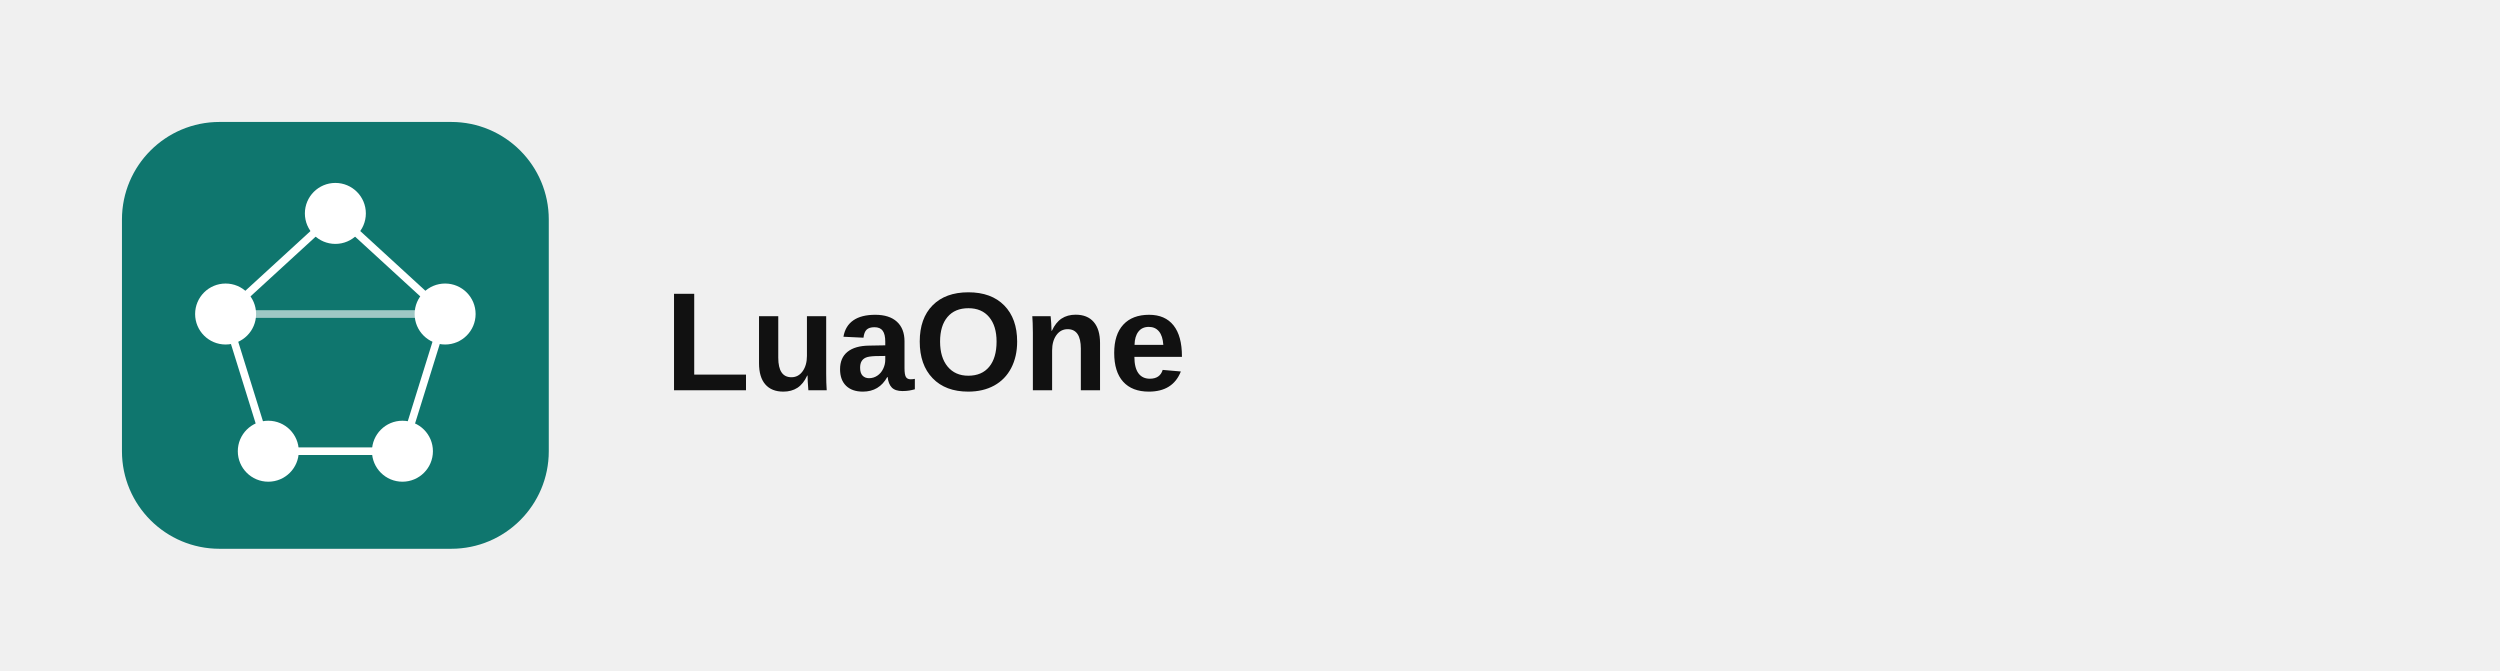
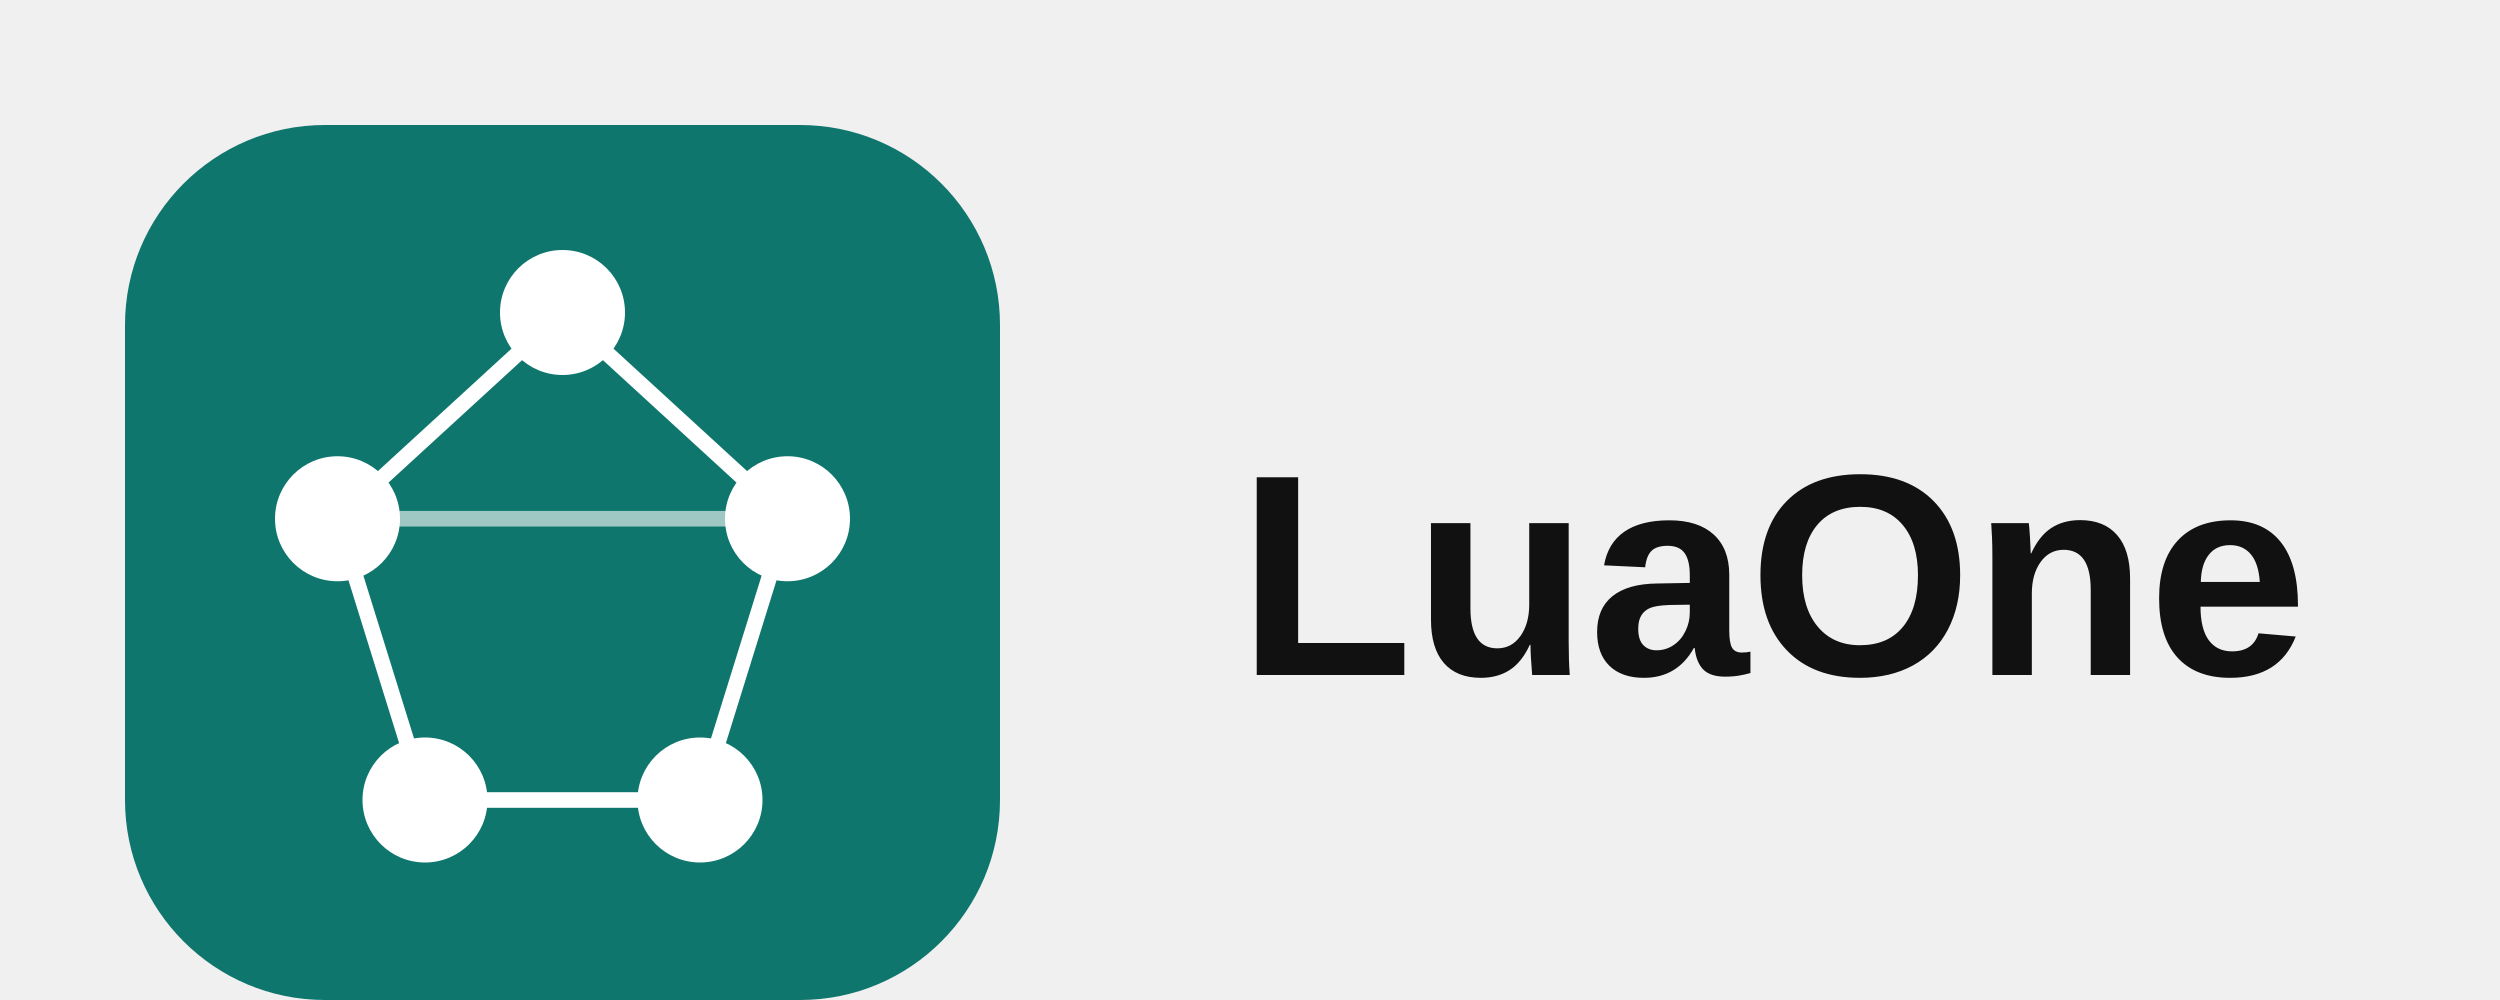
- <svg xmlns="http://www.w3.org/2000/svg" width="820" height="220" viewBox="0 0 820 220">
+ <svg xmlns="http://www.w3.org/2000/svg" width="400" height="160" viewBox="20 20 400 160">
  <rect x="40" y="40" width="140" height="140" rx="32" fill="#0F766E" />
  <line x1="110" y1="70" x2="74" y2="103" stroke="#FFFFFF" stroke-width="2.5" stroke-linecap="round" />
  <line x1="110" y1="70" x2="146" y2="103" stroke="#FFFFFF" stroke-width="2.5" stroke-linecap="round" />
  <line x1="74" y1="103" x2="88" y2="148" stroke="#FFFFFF" stroke-width="2.5" stroke-linecap="round" />
  <line x1="146" y1="103" x2="132" y2="148" stroke="#FFFFFF" stroke-width="2.5" stroke-linecap="round" />
  <line x1="88" y1="148" x2="132" y2="148" stroke="#FFFFFF" stroke-width="2.5" stroke-linecap="round" />
  <line x1="74" y1="103" x2="146" y2="103" stroke="#FFFFFF" stroke-width="2.5" stroke-linecap="round" opacity="0.6" />
  <circle cx="110" cy="70" r="10" fill="#FFFFFF" />
  <circle cx="74" cy="103" r="10" fill="#FFFFFF" />
  <circle cx="146" cy="103" r="10" fill="#FFFFFF" />
  <circle cx="88" cy="148" r="10" fill="#FFFFFF" />
  <circle cx="132" cy="148" r="10" fill="#FFFFFF" />
  <text x="218" y="128" font-family="Arial, Helvetica, sans-serif" font-size="46" font-weight="600" fill="#111111">LuaOne</text>
</svg>
